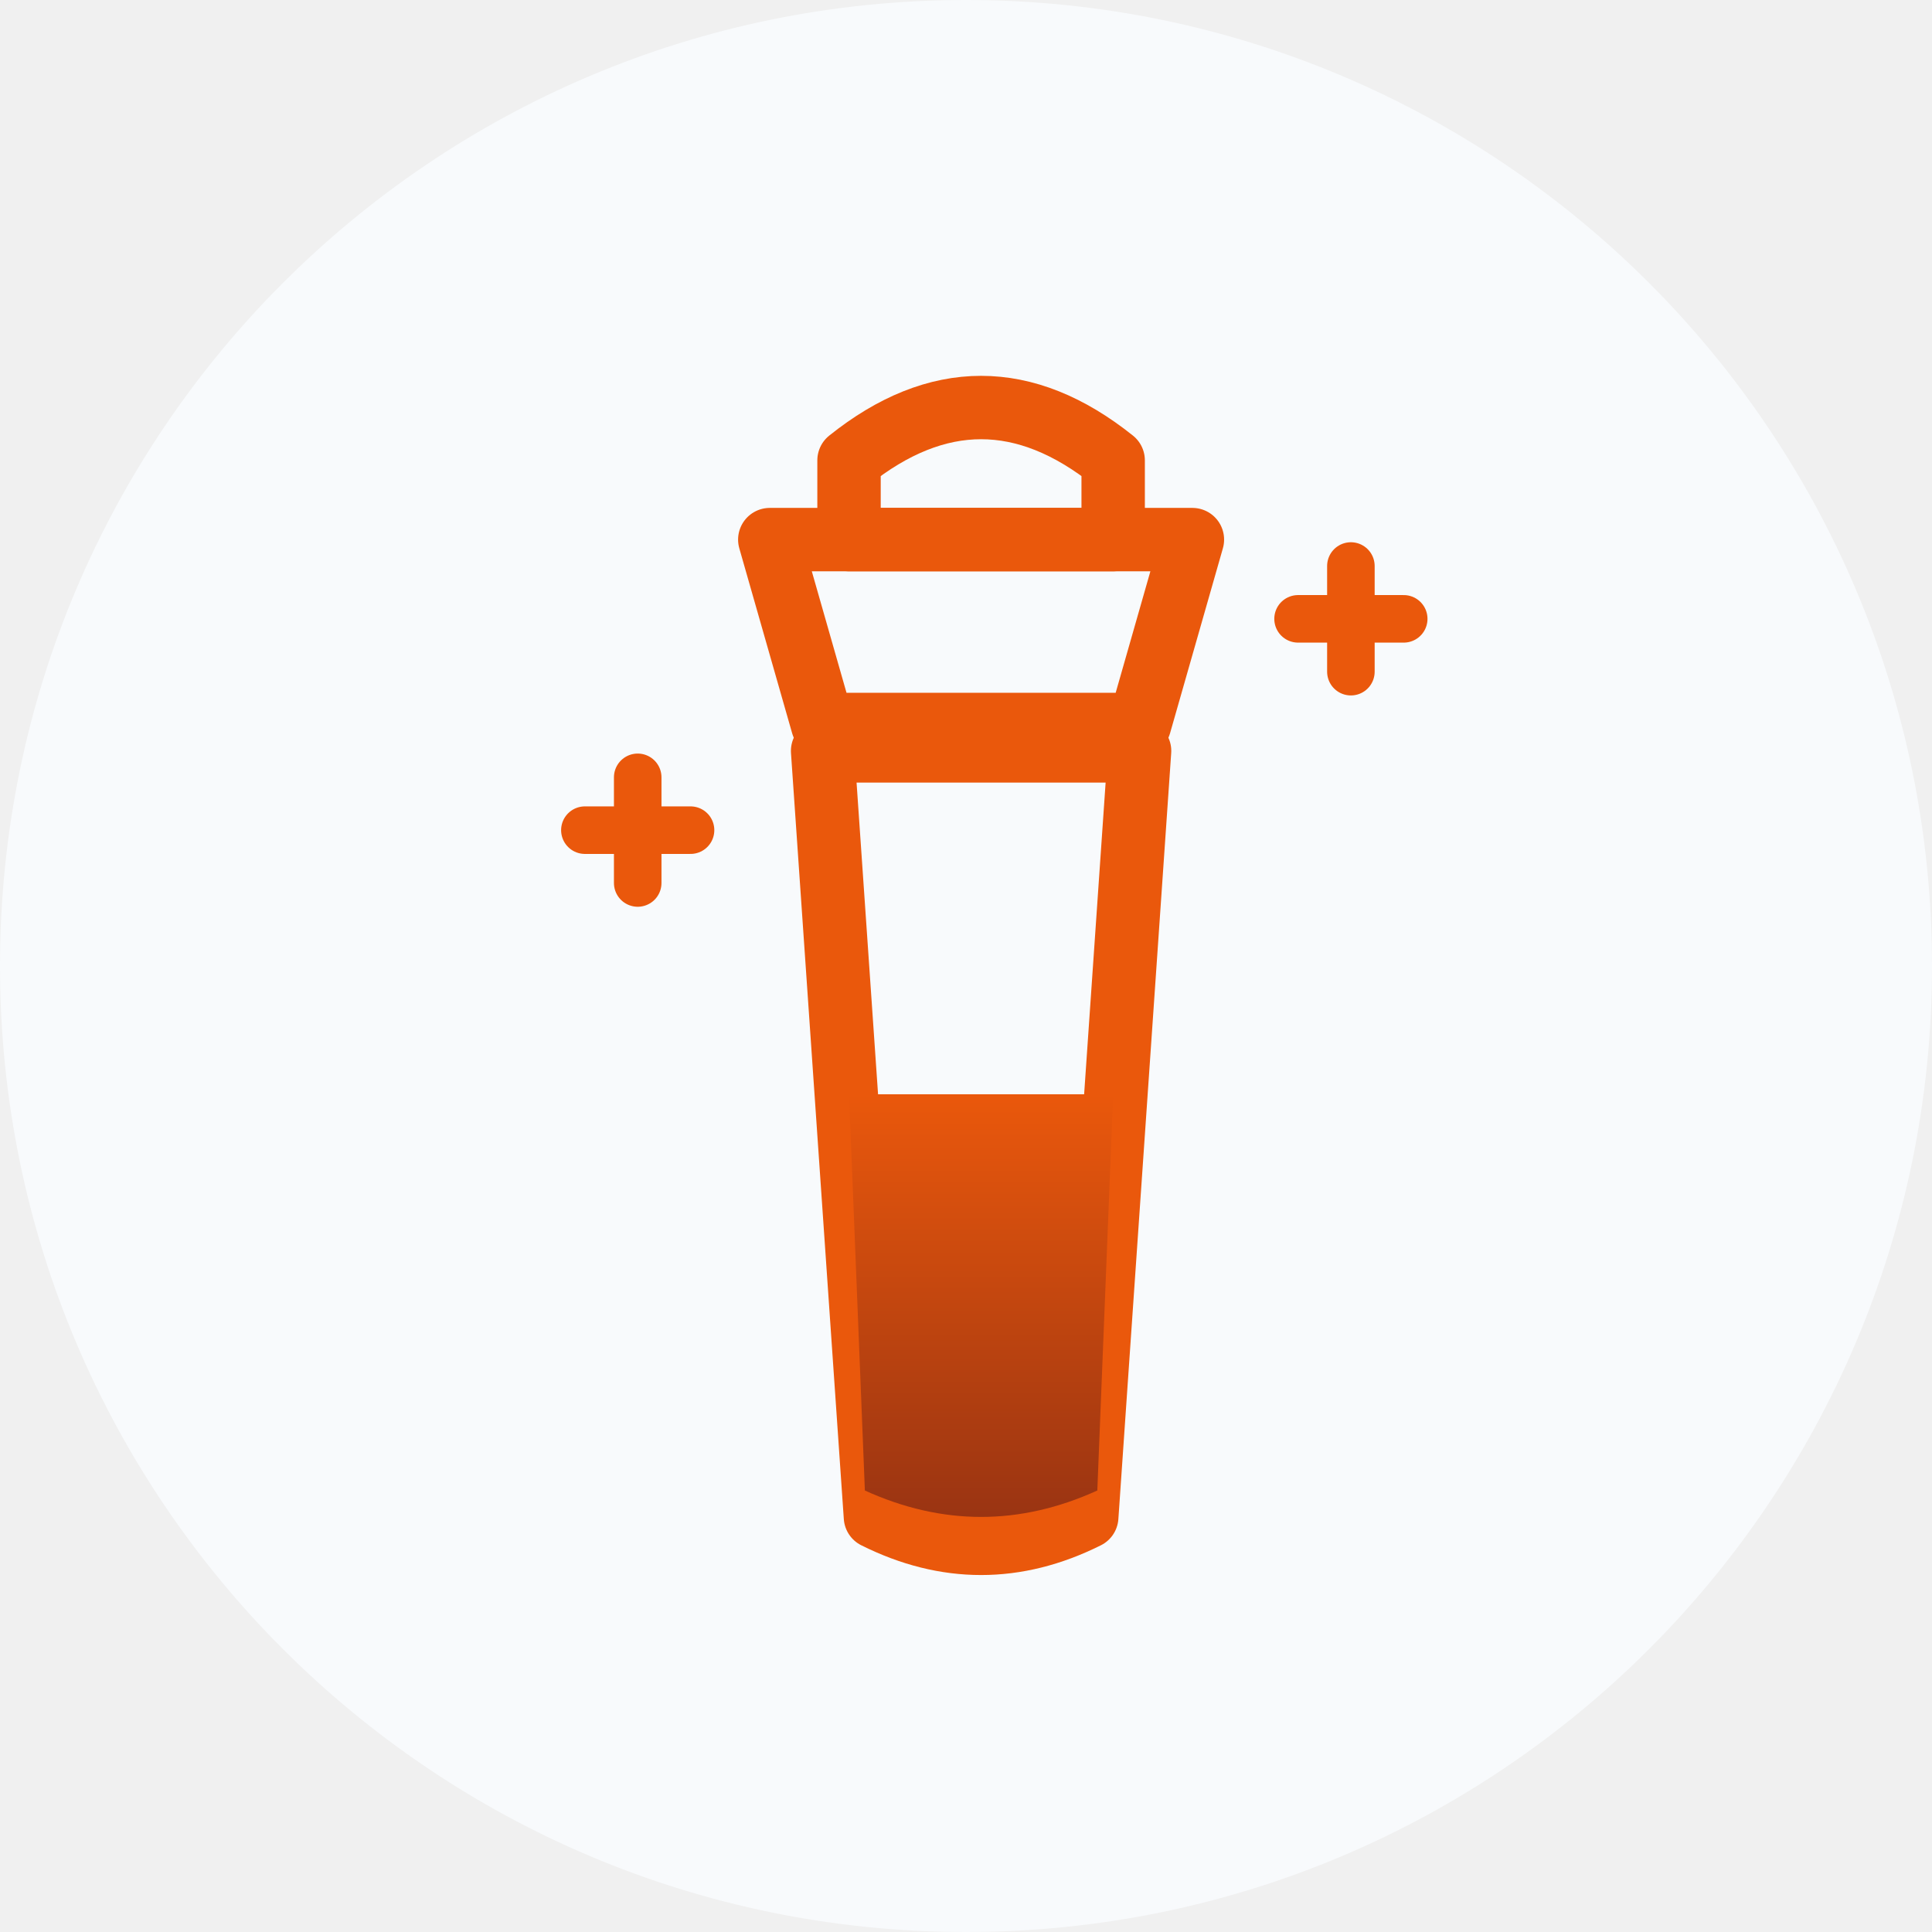
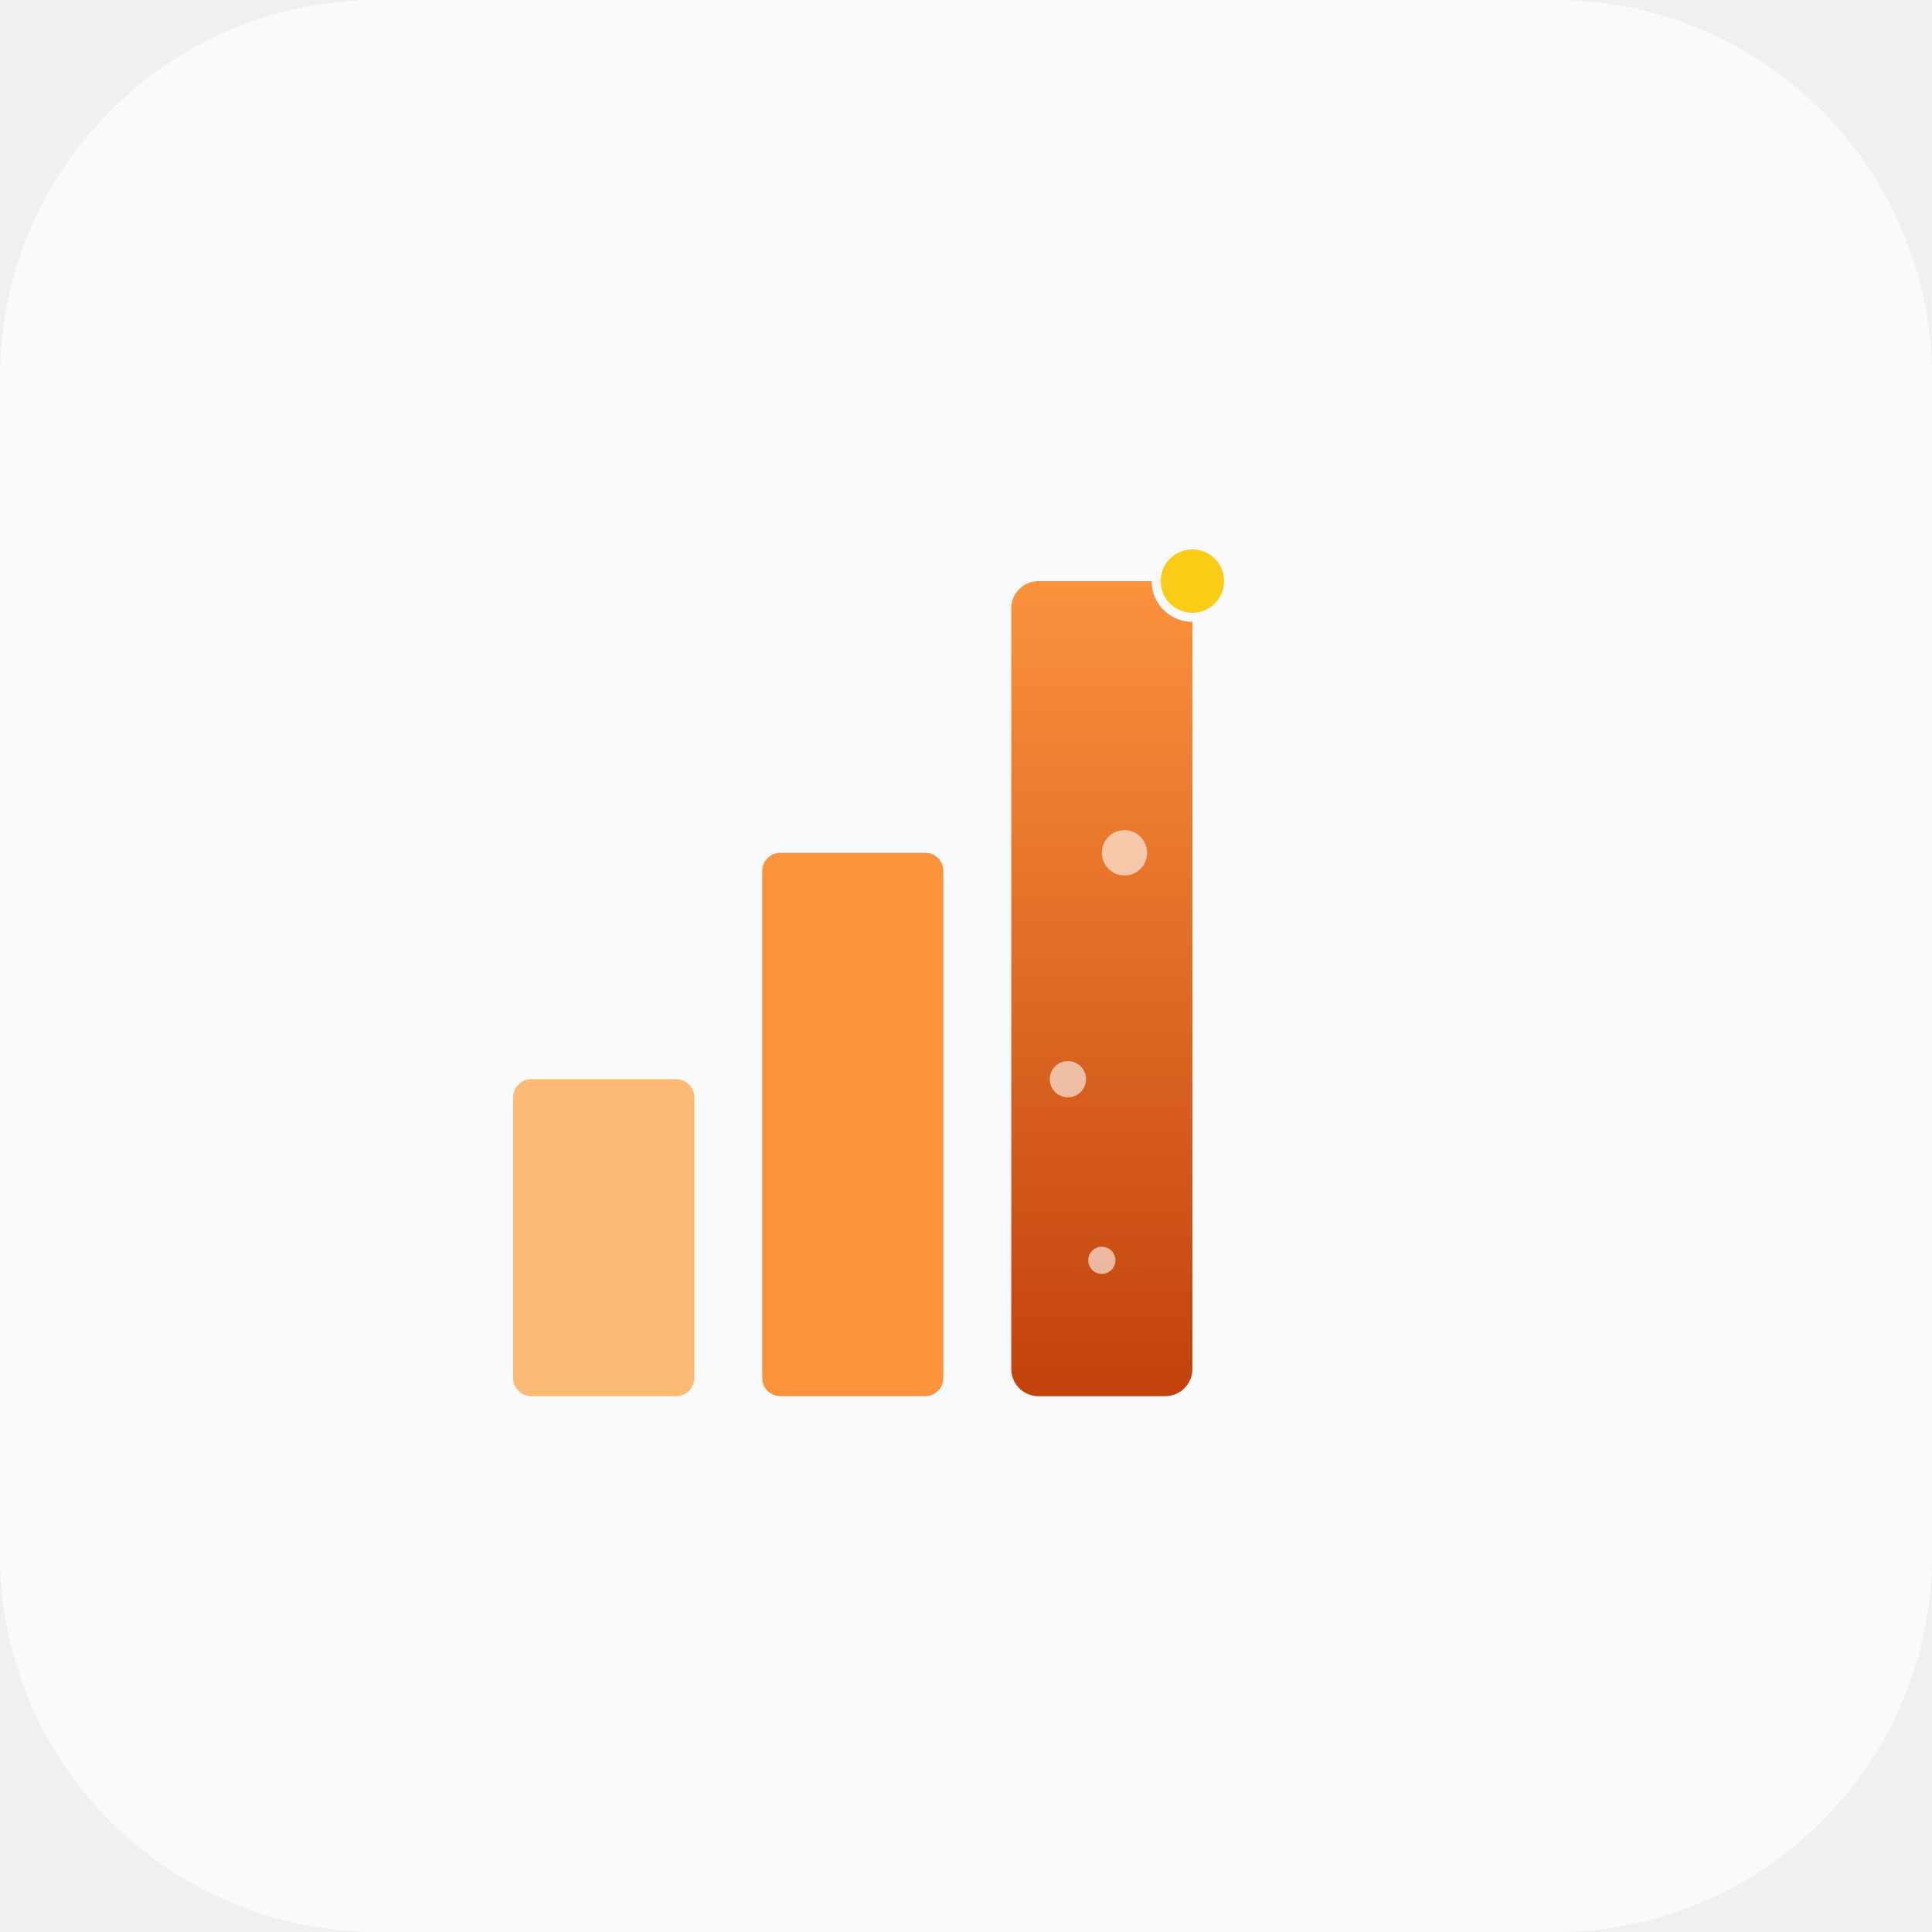
<svg xmlns="http://www.w3.org/2000/svg" viewBox="0 0 512 512" width="512" height="512">
  <defs>
-     <linearGradient id="grad3" x1="0%" y1="0%" x2="0%" y2="100%">
-       <stop offset="0%" style="stop-color:#ea580c;stop-opacity:1" />
-       <stop offset="100%" style="stop-color:#9a3412;stop-opacity:1" />
+     <linearGradient id="simpleGrad1" x1="0%" y1="100%" x2="0%" y2="0%">
+       <stop offset="0%" style="stop-color:#c2410c;stop-opacity:1" />
+       <stop offset="100%" style="stop-color:#fb923c;stop-opacity:1" />
    </linearGradient>
  </defs>
-   <circle cx="256" cy="256" r="256" fill="#f8fafc" />
-   <g transform="translate(120, 80) scale(0.7)">
-     <path d="M150 60 Q200 20 250 60 L250 90 L150 90 Z" fill="none" stroke="#ea580c" stroke-width="24" stroke-linejoin="round" />
-     <path d="M120 90 L280 90 L260 160 L140 160 Z" fill="none" stroke="#ea580c" stroke-width="24" stroke-linejoin="round" />
-     <path d="M140 170 L260 170 L240 460 Q200 480 160 460 Z" fill="none" stroke="#ea580c" stroke-width="24" stroke-linejoin="round" />
-     <path d="M150 300 L250 300 L244 450 Q200 470 156 450 Z" fill="url(#grad3)" />
-     <g stroke="#ea580c" stroke-width="18" stroke-linecap="round">
-       <line x1="320" y1="120" x2="360" y2="120" />
-       <line x1="340" y1="100" x2="340" y2="140" />
-       <line x1="50" y1="200" x2="90" y2="200" />
-       <line x1="70" y1="180" x2="70" y2="220" />
-     </g>
+   <rect x="0" y="0" width="512" height="512" rx="100" fill="#f8fafc" />
+   <g transform="translate(106, 106) scale(0.6)">
+     <rect x="50" y="300" width="80" height="140" rx="8" fill="#fdba74" />
+     <rect x="160" y="200" width="80" height="240" rx="8" fill="#fb923c" />
+     <rect x="270" y="80" width="80" height="360" rx="12" fill="url(#simpleGrad1)" />
+     <circle cx="310" cy="380" r="6" fill="white" opacity="0.6" />
+     <circle cx="295" cy="300" r="8" fill="white" opacity="0.6" />
+     <circle cx="320" cy="200" r="10" fill="white" opacity="0.6" />
+     <circle cx="350" cy="80" r="16" fill="#facc15" stroke="#f8fafc" stroke-width="4" />
  </g>
</svg>
